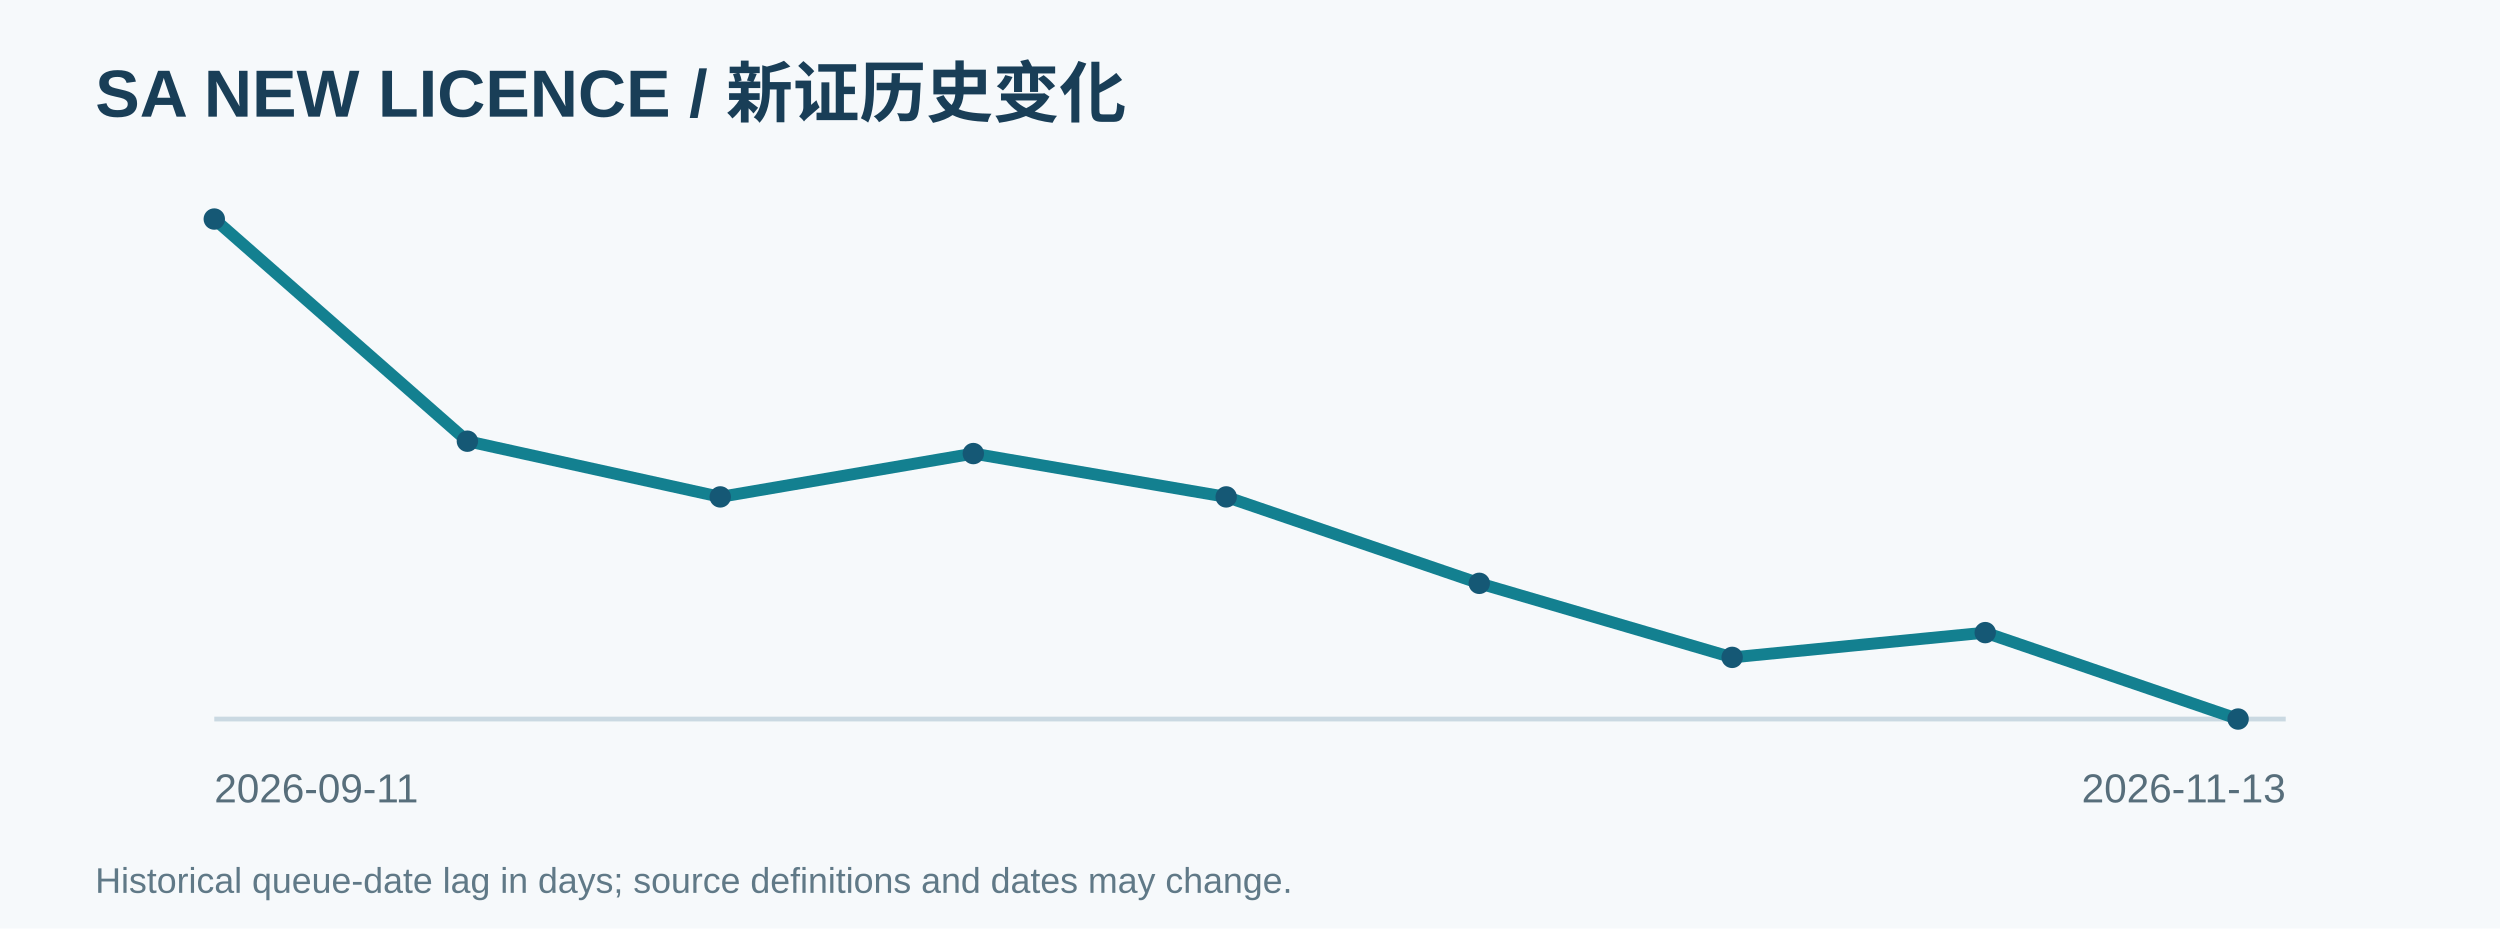
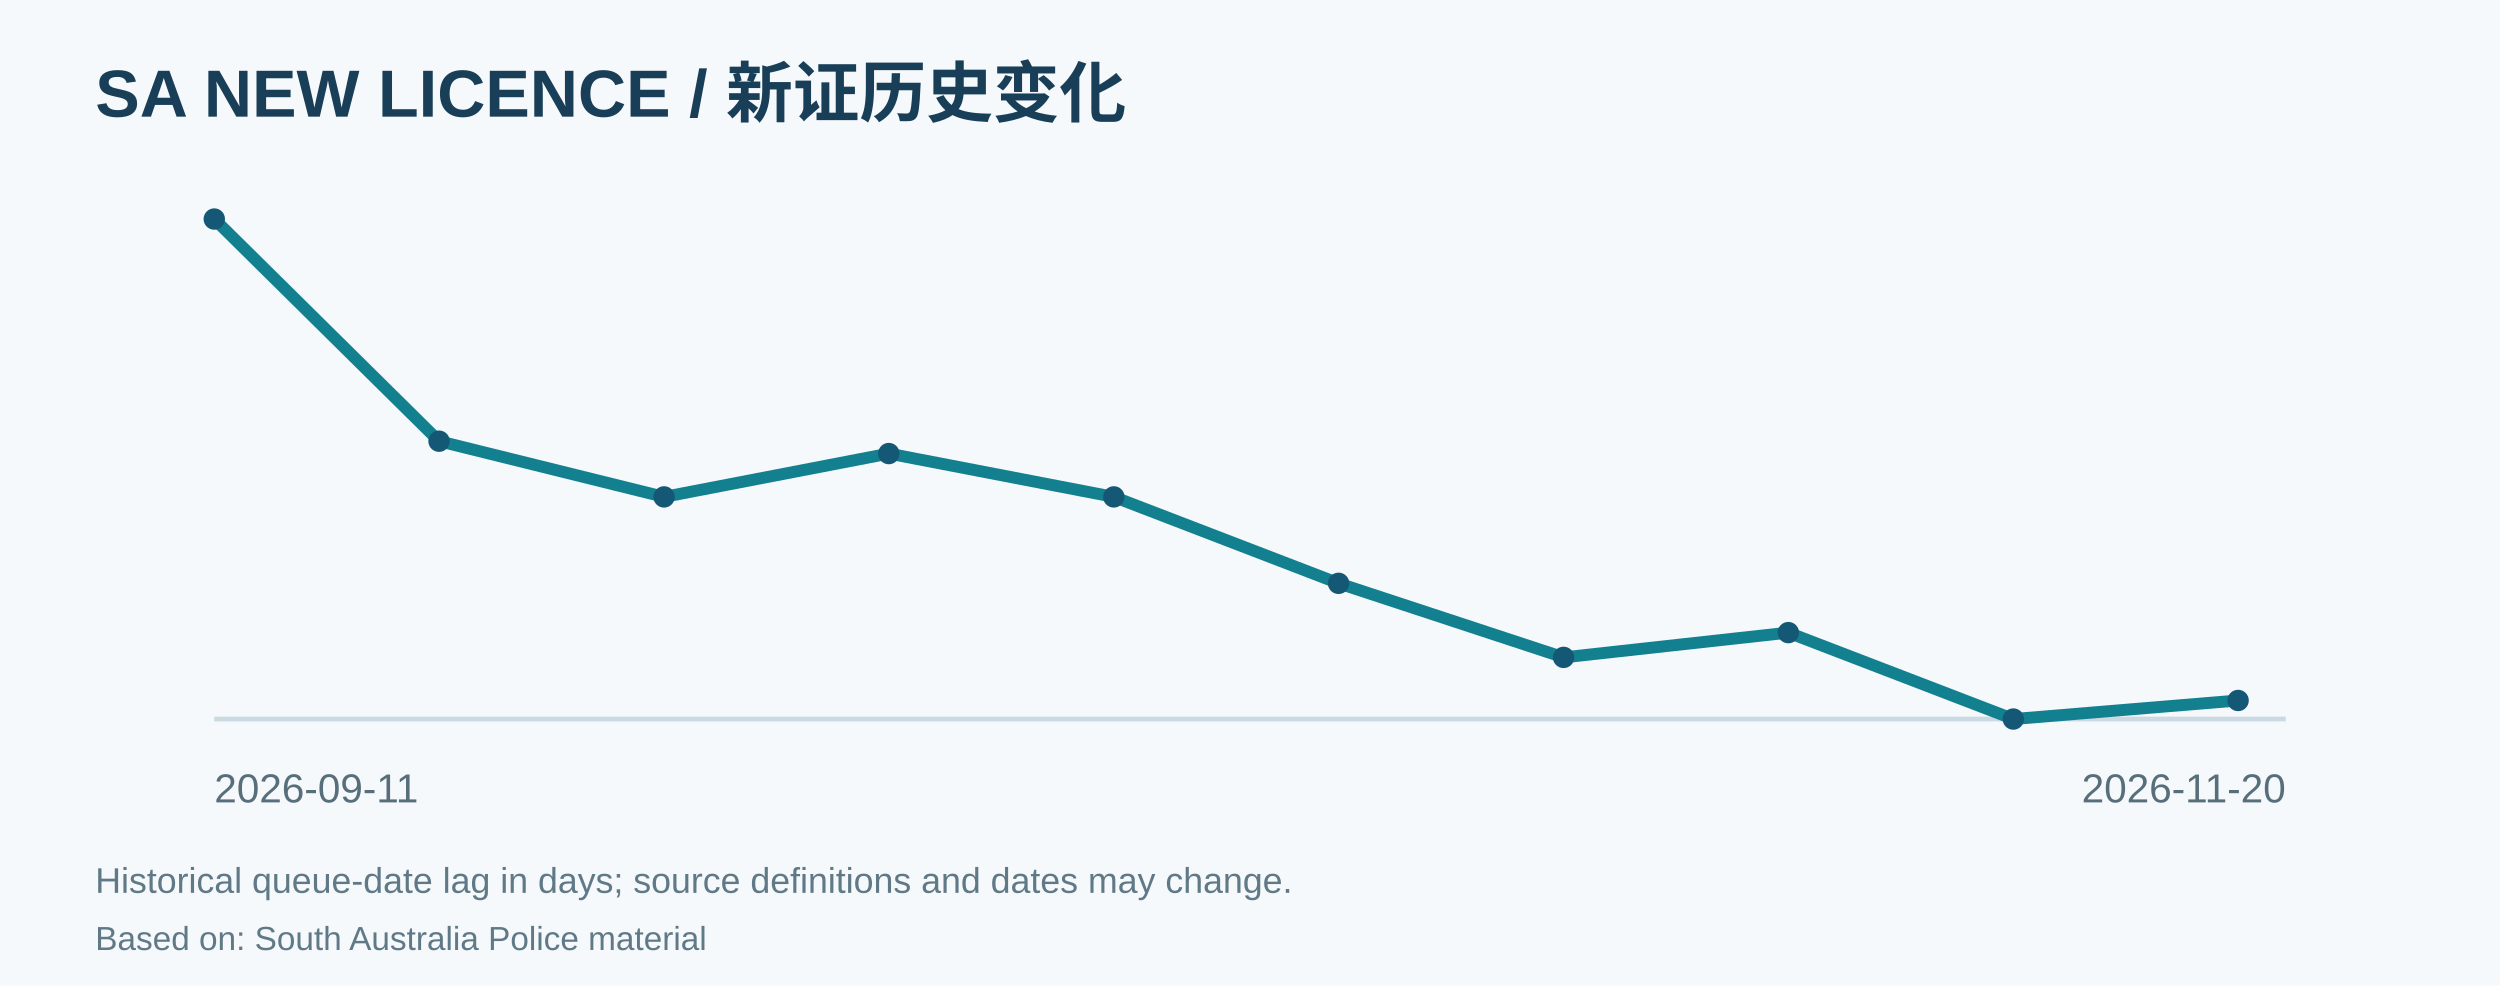
- <svg xmlns="http://www.w3.org/2000/svg" width="1050" height="390" viewBox="0 0 1050 390" role="img" aria-label="SA NEW LICENCE / 新证历史变化">
-   <rect width="1050" height="390" fill="#f6f9fb" />
+ <svg xmlns="http://www.w3.org/2000/svg" width="1050" height="414" viewBox="0 0 1050 414" role="img" aria-label="SA NEW LICENCE / 新证历史变化">
+   <rect width="1050" height="414" fill="#f6f9fb" />
  <text x="40" y="49" font-family="Arial,sans-serif" font-size="28" font-weight="700" fill="#193e57">SA NEW LICENCE / 新证历史变化</text>
  <path d="M90 302 H960" stroke="#cad9e2" stroke-width="2" />
-   <polyline points="90.0,92.0 196.3,185.3 302.5,208.7 408.8,190.5 515.0,208.7 621.3,245.0 727.5,276.1 833.8,265.7 940.0,302.0" fill="none" stroke="#138090" stroke-width="5" stroke-linejoin="round" stroke-linecap="round" />
+   <polyline points="90.0,92.0 184.4,185.3 278.9,208.7 373.3,190.5 467.8,208.7 562.2,245.0 656.7,276.1 751.1,265.7 845.6,302.0 940.0,294.2" fill="none" stroke="#138090" stroke-width="5" stroke-linejoin="round" stroke-linecap="round" />
  <circle cx="90.0" cy="92.0" r="4.5" fill="#155875" />
-   <circle cx="196.3" cy="185.3" r="4.5" fill="#155875" />
-   <circle cx="302.5" cy="208.7" r="4.5" fill="#155875" />
-   <circle cx="408.8" cy="190.5" r="4.5" fill="#155875" />
-   <circle cx="515.0" cy="208.7" r="4.5" fill="#155875" />
-   <circle cx="621.3" cy="245.0" r="4.5" fill="#155875" />
-   <circle cx="727.5" cy="276.1" r="4.5" fill="#155875" />
-   <circle cx="833.8" cy="265.7" r="4.5" fill="#155875" />
-   <circle cx="940.0" cy="302.0" r="4.5" fill="#155875" />
+   <circle cx="184.4" cy="185.3" r="4.5" fill="#155875" />
+   <circle cx="278.9" cy="208.7" r="4.5" fill="#155875" />
+   <circle cx="373.3" cy="190.5" r="4.5" fill="#155875" />
+   <circle cx="467.8" cy="208.7" r="4.5" fill="#155875" />
+   <circle cx="562.2" cy="245.0" r="4.5" fill="#155875" />
+   <circle cx="656.7" cy="276.1" r="4.5" fill="#155875" />
+   <circle cx="751.1" cy="265.7" r="4.5" fill="#155875" />
+   <circle cx="845.6" cy="302.0" r="4.5" fill="#155875" />
+   <circle cx="940.0" cy="294.2" r="4.5" fill="#155875" />
  <text x="90" y="337" fill="#576e7b" font-size="17" font-family="Arial,sans-serif">2026-09-11</text>
-   <text x="960" y="337" text-anchor="end" fill="#576e7b" font-size="17" font-family="Arial,sans-serif">2026-11-13</text>
+   <text x="960" y="337" text-anchor="end" fill="#576e7b" font-size="17" font-family="Arial,sans-serif">2026-11-20</text>
  <text x="40" y="375" fill="#607987" font-size="15" font-family="Arial,sans-serif">Historical queue-date lag in days; source definitions and dates may change.</text>
+   <text x="40" y="399" fill="#607987" font-size="14" font-family="Arial,sans-serif">Based on: South Australia Police material</text>
</svg>
